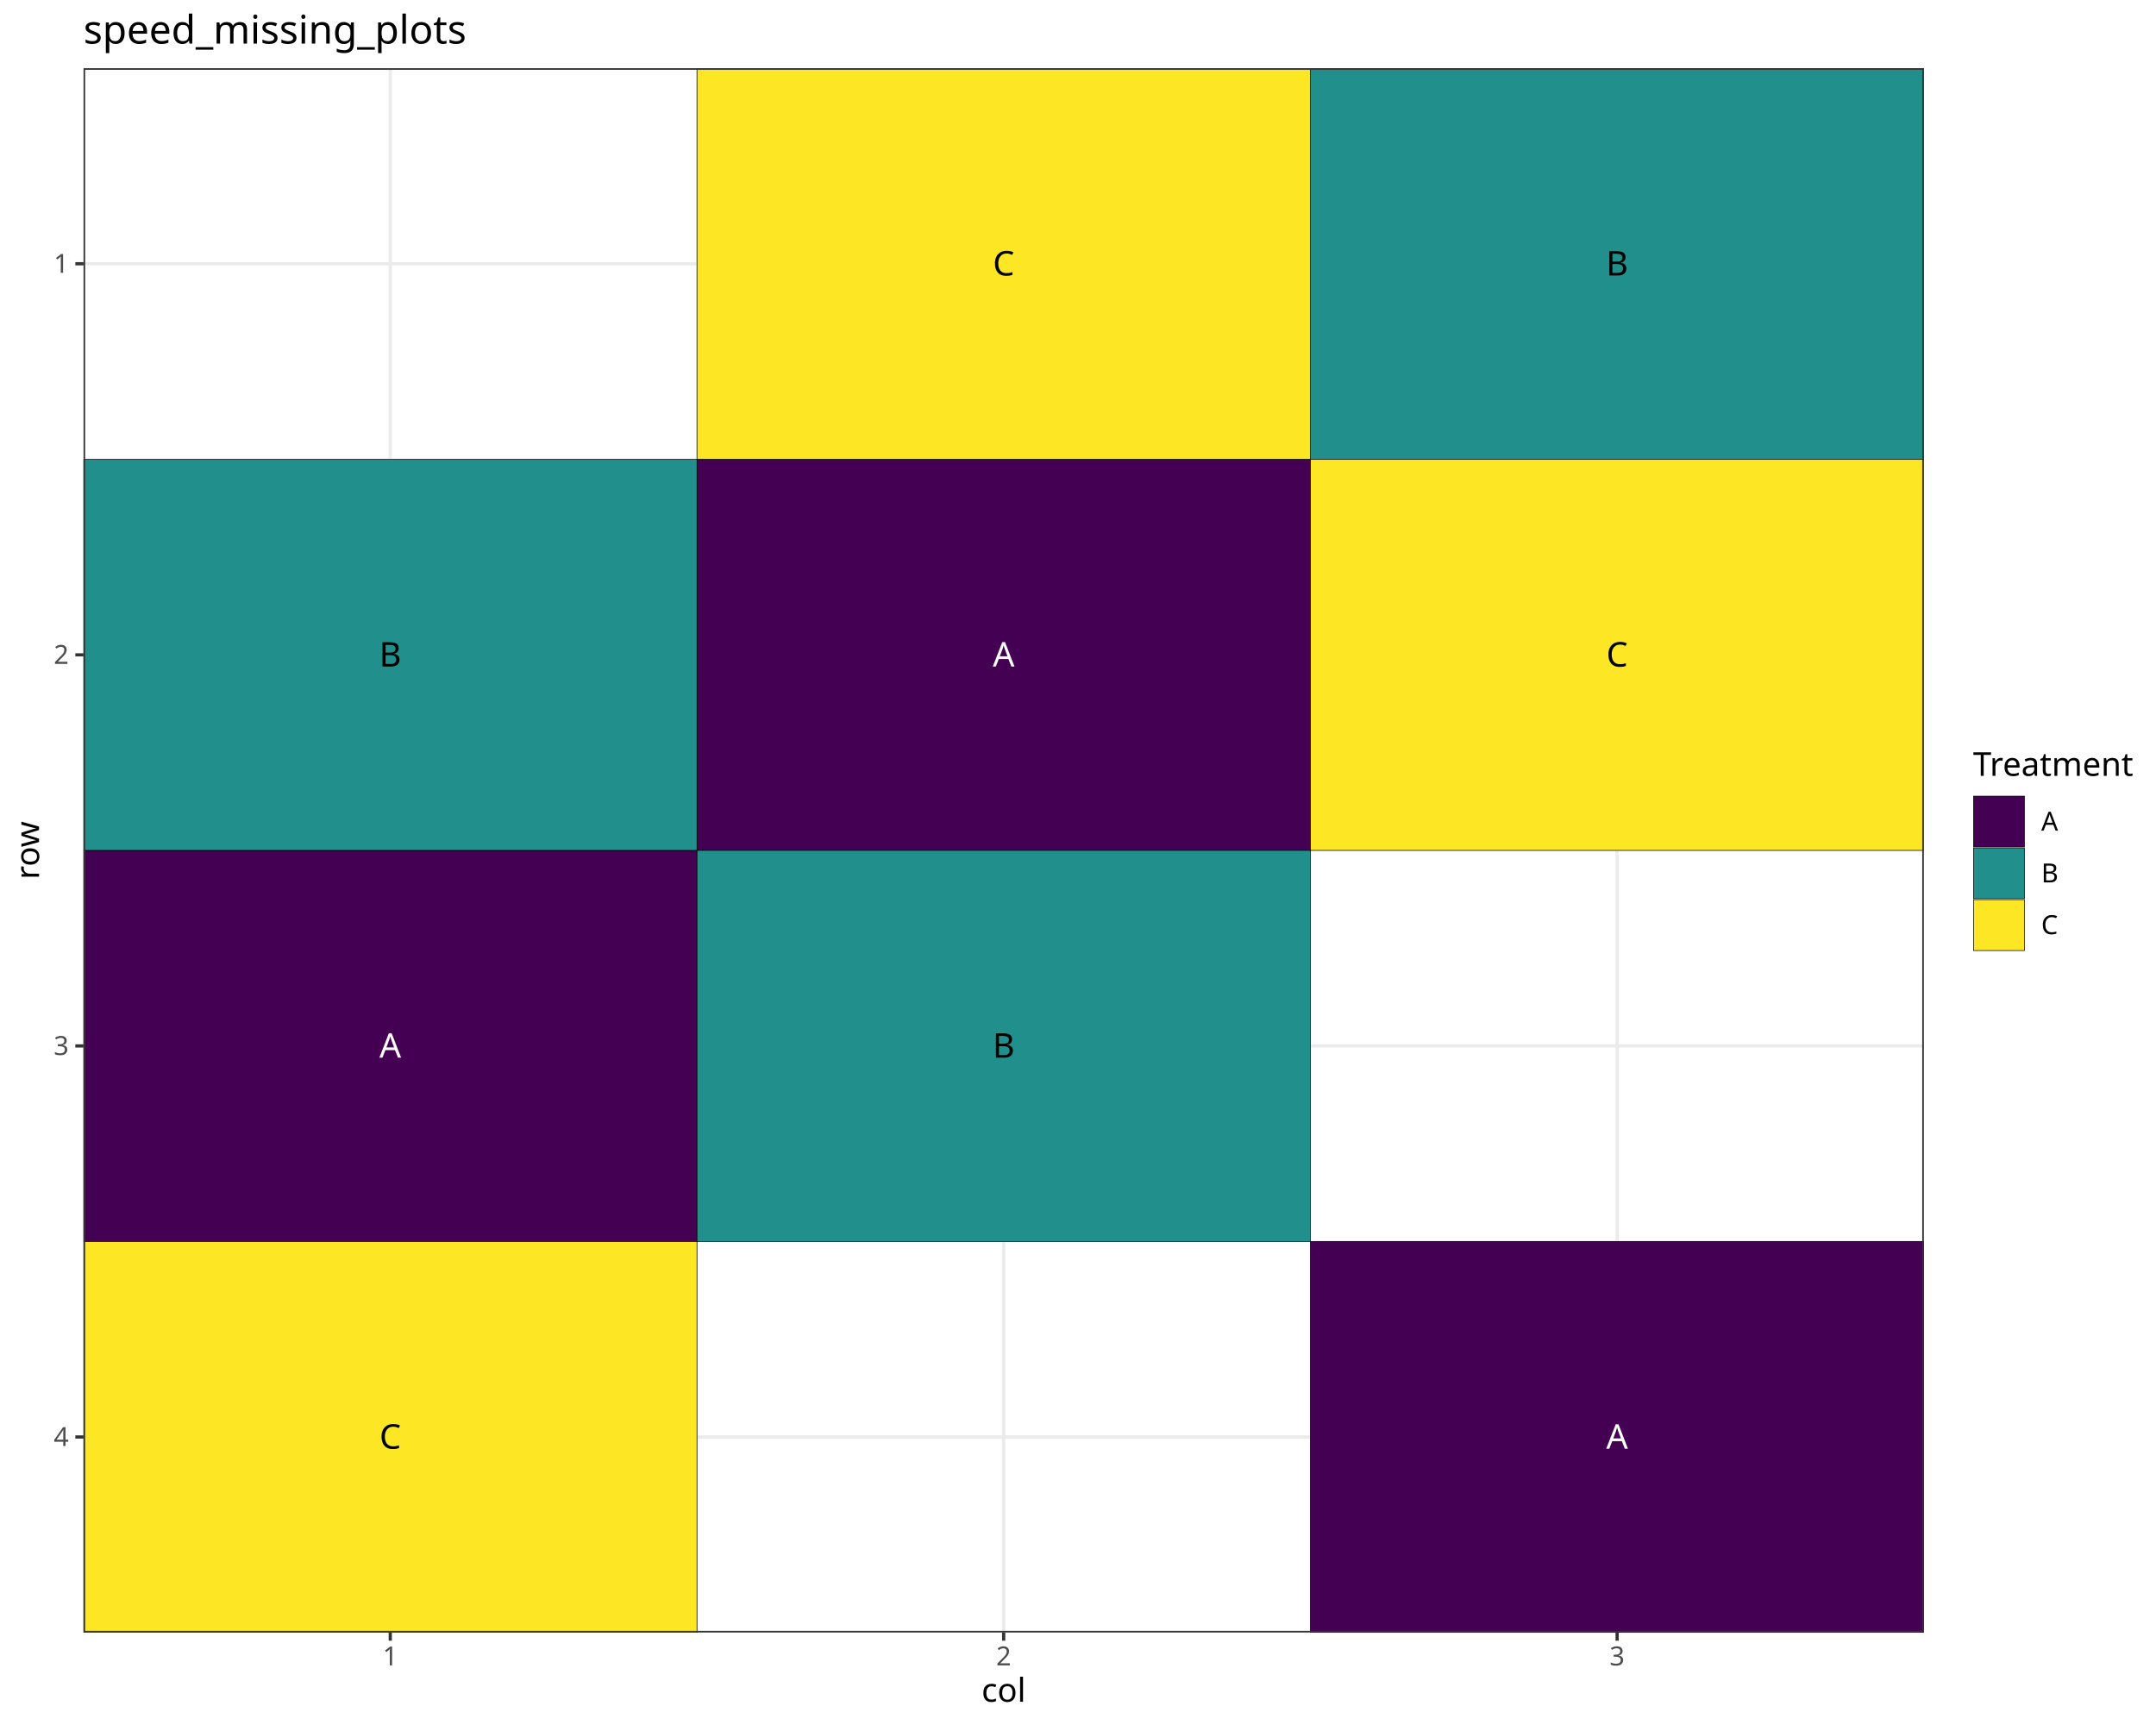
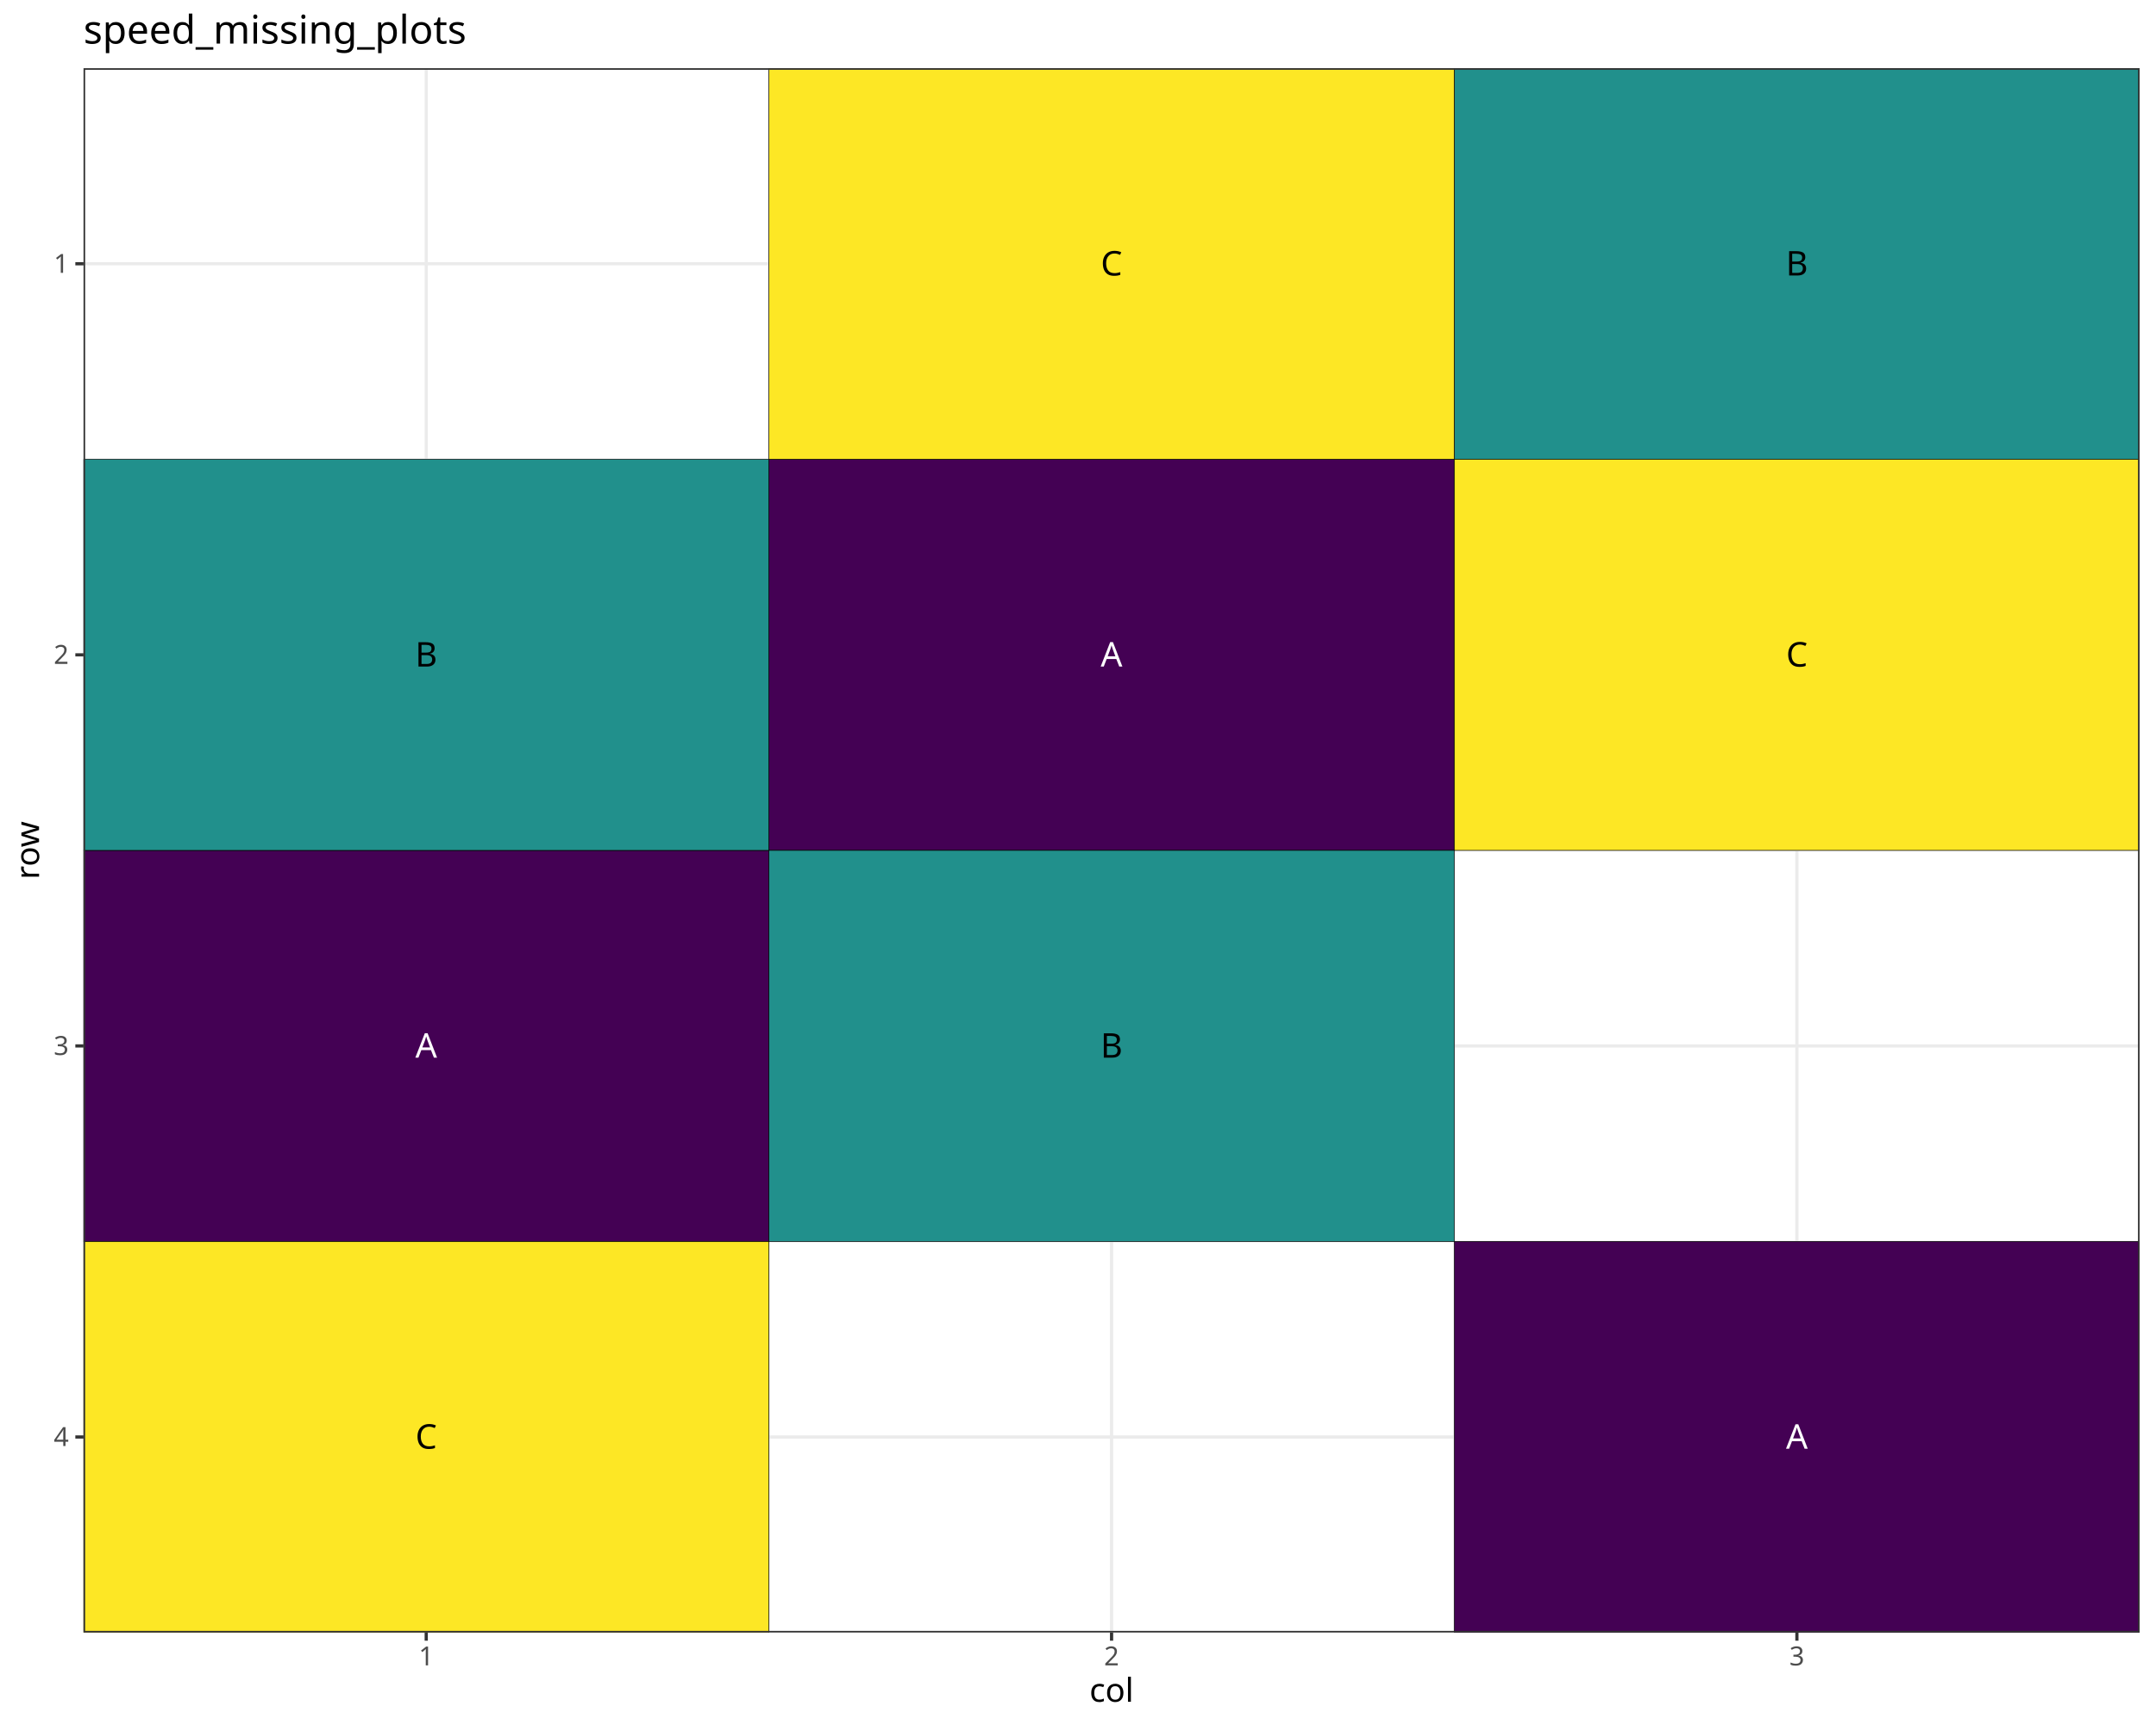
<svg xmlns="http://www.w3.org/2000/svg" class="svglite" data-engine-version="2.0" width="720.00pt" height="576.00pt" viewBox="0 0 720.00 576.00">
  <defs>
    <style type="text/css">
    .svglite line, .svglite polyline, .svglite polygon, .svglite path, .svglite rect, .svglite circle {
      fill: none;
      stroke: #000000;
      stroke-linecap: round;
      stroke-linejoin: round;
      stroke-miterlimit: 10.00;
    }
  </style>
  </defs>
  <rect width="100%" height="100%" style="stroke: none; fill: #FFFFFF;" />
  <defs>
    <clipPath id="cpMC4wMHw3MjAuMDB8MC4wMHw1NzYuMDA=">
      <rect x="0.00" y="0.00" width="720.00" height="576.00" />
    </clipPath>
  </defs>
  <g clip-path="url(#cpMC4wMHw3MjAuMDB8MC4wMHw1NzYuMDA=)">
-     <rect x="-0" y="0.00" width="720.00" height="576.00" style="stroke-width: 1.07; stroke: #FFFFFF; fill: #FFFFFF;" />
+     <rect x="0.00" y="0.00" width="720.00" height="576.00" style="stroke-width: 1.07; stroke: #FFFFFF; fill: #FFFFFF;" />
  </g>
  <defs>
-     <clipPath id="cpMjcuOTB8NjQyLjQ3fDIyLjc4fDU0NS4xMQ==">
-       <rect x="27.90" y="22.78" width="614.57" height="522.33" />
+     <clipPath id="cpMjcuOTB8NzE0LjUyfDIyLjc4fDU0NS4xMQ==">
+       <rect x="27.90" y="22.78" width="686.62" height="522.33" />
    </clipPath>
  </defs>
-   <g clip-path="url(#cpMjcuOTB8NjQyLjQ3fDIyLjc4fDU0NS4xMQ==)">
-     <rect x="27.90" y="22.78" width="614.57" height="522.33" style="stroke-width: 1.07; stroke: none; fill: #FFFFFF;" />
-     <polyline points="27.90,22.78 642.47,22.78 " style="stroke-width: 0.53; stroke: #EBEBEB; stroke-linecap: butt;" />
-     <polyline points="27.90,153.37 642.47,153.37 " style="stroke-width: 0.53; stroke: #EBEBEB; stroke-linecap: butt;" />
-     <polyline points="27.90,283.95 642.47,283.95 " style="stroke-width: 0.53; stroke: #EBEBEB; stroke-linecap: butt;" />
-     <polyline points="27.90,414.53 642.47,414.53 " style="stroke-width: 0.53; stroke: #EBEBEB; stroke-linecap: butt;" />
-     <polyline points="27.90,545.11 642.47,545.11 " style="stroke-width: 0.53; stroke: #EBEBEB; stroke-linecap: butt;" />
+   <g clip-path="url(#cpMjcuOTB8NzE0LjUyfDIyLjc4fDU0NS4xMQ==)">
+     <rect x="27.90" y="22.78" width="686.62" height="522.33" style="stroke-width: 1.07; stroke: none; fill: #FFFFFF;" />
+     <polyline points="27.90,22.78 714.52,22.78 " style="stroke-width: 0.53; stroke: #EBEBEB; stroke-linecap: butt;" />
+     <polyline points="27.90,153.37 714.52,153.37 " style="stroke-width: 0.53; stroke: #EBEBEB; stroke-linecap: butt;" />
+     <polyline points="27.90,283.95 714.52,283.95 " style="stroke-width: 0.53; stroke: #EBEBEB; stroke-linecap: butt;" />
+     <polyline points="27.90,414.53 714.52,414.53 " style="stroke-width: 0.53; stroke: #EBEBEB; stroke-linecap: butt;" />
+     <polyline points="27.90,545.11 714.52,545.11 " style="stroke-width: 0.53; stroke: #EBEBEB; stroke-linecap: butt;" />
    <polyline points="27.90,545.11 27.90,22.78 " style="stroke-width: 0.53; stroke: #EBEBEB; stroke-linecap: butt;" />
-     <polyline points="232.76,545.11 232.76,22.78 " style="stroke-width: 0.53; stroke: #EBEBEB; stroke-linecap: butt;" />
-     <polyline points="437.61,545.11 437.61,22.78 " style="stroke-width: 0.53; stroke: #EBEBEB; stroke-linecap: butt;" />
-     <polyline points="642.47,545.11 642.47,22.78 " style="stroke-width: 0.53; stroke: #EBEBEB; stroke-linecap: butt;" />
-     <polyline points="27.90,88.07 642.47,88.07 " style="stroke-width: 1.07; stroke: #EBEBEB; stroke-linecap: butt;" />
-     <polyline points="27.90,218.66 642.47,218.66 " style="stroke-width: 1.07; stroke: #EBEBEB; stroke-linecap: butt;" />
-     <polyline points="27.90,349.24 642.47,349.24 " style="stroke-width: 1.07; stroke: #EBEBEB; stroke-linecap: butt;" />
-     <polyline points="27.90,479.82 642.47,479.82 " style="stroke-width: 1.07; stroke: #EBEBEB; stroke-linecap: butt;" />
-     <polyline points="130.33,545.11 130.33,22.78 " style="stroke-width: 1.07; stroke: #EBEBEB; stroke-linecap: butt;" />
-     <polyline points="335.18,545.11 335.18,22.78 " style="stroke-width: 1.07; stroke: #EBEBEB; stroke-linecap: butt;" />
-     <polyline points="540.04,545.11 540.04,22.78 " style="stroke-width: 1.07; stroke: #EBEBEB; stroke-linecap: butt;" />
-     <rect x="232.76" y="153.37" width="204.86" height="130.58" style="stroke-width: 0.21; stroke-linecap: butt; stroke-linejoin: miter; fill: #440154;" />
-     <rect x="27.90" y="283.95" width="204.86" height="130.58" style="stroke-width: 0.21; stroke-linecap: butt; stroke-linejoin: miter; fill: #440154;" />
-     <rect x="437.61" y="414.53" width="204.86" height="130.58" style="stroke-width: 0.21; stroke-linecap: butt; stroke-linejoin: miter; fill: #440154;" />
-     <rect x="27.90" y="153.37" width="204.86" height="130.58" style="stroke-width: 0.21; stroke-linecap: butt; stroke-linejoin: miter; fill: #21908C;" />
-     <rect x="437.61" y="22.78" width="204.86" height="130.58" style="stroke-width: 0.21; stroke-linecap: butt; stroke-linejoin: miter; fill: #21908C;" />
-     <rect x="232.76" y="283.95" width="204.86" height="130.58" style="stroke-width: 0.21; stroke-linecap: butt; stroke-linejoin: miter; fill: #21908C;" />
-     <rect x="232.76" y="22.78" width="204.86" height="130.58" style="stroke-width: 0.21; stroke-linecap: butt; stroke-linejoin: miter; fill: #FDE725;" />
-     <rect x="437.61" y="153.37" width="204.86" height="130.58" style="stroke-width: 0.21; stroke-linecap: butt; stroke-linejoin: miter; fill: #FDE725;" />
-     <rect x="27.90" y="414.53" width="204.86" height="130.58" style="stroke-width: 0.21; stroke-linecap: butt; stroke-linejoin: miter; fill: #FDE725;" />
-     <text x="335.18" y="222.57" text-anchor="middle" style="font-size: 11.38px; fill: #FFFFFF; font-family: sans;" textLength="7.59px" lengthAdjust="spacingAndGlyphs">A</text>
-     <text x="130.33" y="353.16" text-anchor="middle" style="font-size: 11.38px; fill: #FFFFFF; font-family: sans;" textLength="7.59px" lengthAdjust="spacingAndGlyphs">A</text>
-     <text x="540.04" y="483.74" text-anchor="middle" style="font-size: 11.38px; fill: #FFFFFF; font-family: sans;" textLength="7.59px" lengthAdjust="spacingAndGlyphs">A</text>
-     <text x="130.33" y="222.57" text-anchor="middle" style="font-size: 11.38px; font-family: sans;" textLength="7.59px" lengthAdjust="spacingAndGlyphs">B</text>
-     <text x="540.04" y="91.99" text-anchor="middle" style="font-size: 11.38px; font-family: sans;" textLength="7.59px" lengthAdjust="spacingAndGlyphs">B</text>
-     <text x="335.18" y="353.16" text-anchor="middle" style="font-size: 11.38px; font-family: sans;" textLength="7.59px" lengthAdjust="spacingAndGlyphs">B</text>
-     <text x="335.18" y="91.99" text-anchor="middle" style="font-size: 11.38px; font-family: sans;" textLength="8.22px" lengthAdjust="spacingAndGlyphs">C</text>
-     <text x="540.04" y="222.57" text-anchor="middle" style="font-size: 11.38px; font-family: sans;" textLength="8.22px" lengthAdjust="spacingAndGlyphs">C</text>
-     <text x="130.33" y="483.74" text-anchor="middle" style="font-size: 11.38px; font-family: sans;" textLength="8.22px" lengthAdjust="spacingAndGlyphs">C</text>
-     <rect x="27.90" y="22.78" width="614.57" height="522.33" style="stroke-width: 1.07; stroke: #333333;" />
+     <polyline points="256.77,545.11 256.77,22.78 " style="stroke-width: 0.53; stroke: #EBEBEB; stroke-linecap: butt;" />
+     <polyline points="485.65,545.11 485.65,22.78 " style="stroke-width: 0.53; stroke: #EBEBEB; stroke-linecap: butt;" />
+     <polyline points="714.52,545.11 714.52,22.78 " style="stroke-width: 0.53; stroke: #EBEBEB; stroke-linecap: butt;" />
+     <polyline points="27.90,88.07 714.52,88.07 " style="stroke-width: 1.07; stroke: #EBEBEB; stroke-linecap: butt;" />
+     <polyline points="27.90,218.66 714.52,218.66 " style="stroke-width: 1.07; stroke: #EBEBEB; stroke-linecap: butt;" />
+     <polyline points="27.90,349.24 714.52,349.24 " style="stroke-width: 1.07; stroke: #EBEBEB; stroke-linecap: butt;" />
+     <polyline points="27.90,479.82 714.52,479.82 " style="stroke-width: 1.07; stroke: #EBEBEB; stroke-linecap: butt;" />
+     <polyline points="142.34,545.11 142.34,22.78 " style="stroke-width: 1.07; stroke: #EBEBEB; stroke-linecap: butt;" />
+     <polyline points="371.21,545.11 371.21,22.78 " style="stroke-width: 1.07; stroke: #EBEBEB; stroke-linecap: butt;" />
+     <polyline points="600.08,545.11 600.08,22.78 " style="stroke-width: 1.07; stroke: #EBEBEB; stroke-linecap: butt;" />
+     <rect x="256.77" y="153.37" width="228.87" height="130.58" style="stroke-width: 0.21; stroke-linecap: butt; stroke-linejoin: miter; fill: #440154;" />
+     <rect x="27.90" y="283.95" width="228.87" height="130.58" style="stroke-width: 0.21; stroke-linecap: butt; stroke-linejoin: miter; fill: #440154;" />
+     <rect x="485.65" y="414.53" width="228.87" height="130.58" style="stroke-width: 0.21; stroke-linecap: butt; stroke-linejoin: miter; fill: #440154;" />
+     <rect x="27.90" y="153.37" width="228.87" height="130.58" style="stroke-width: 0.21; stroke-linecap: butt; stroke-linejoin: miter; fill: #21908C;" />
+     <rect x="485.65" y="22.78" width="228.87" height="130.58" style="stroke-width: 0.21; stroke-linecap: butt; stroke-linejoin: miter; fill: #21908C;" />
+     <rect x="256.77" y="283.95" width="228.87" height="130.58" style="stroke-width: 0.21; stroke-linecap: butt; stroke-linejoin: miter; fill: #21908C;" />
+     <rect x="256.77" y="22.78" width="228.87" height="130.58" style="stroke-width: 0.21; stroke-linecap: butt; stroke-linejoin: miter; fill: #FDE725;" />
+     <rect x="485.65" y="153.37" width="228.87" height="130.58" style="stroke-width: 0.21; stroke-linecap: butt; stroke-linejoin: miter; fill: #FDE725;" />
+     <rect x="27.90" y="414.53" width="228.87" height="130.58" style="stroke-width: 0.21; stroke-linecap: butt; stroke-linejoin: miter; fill: #FDE725;" />
+     <text x="371.21" y="222.57" text-anchor="middle" style="font-size: 11.38px; fill: #FFFFFF; font-family: sans;" textLength="7.59px" lengthAdjust="spacingAndGlyphs">A</text>
+     <text x="142.34" y="353.16" text-anchor="middle" style="font-size: 11.38px; fill: #FFFFFF; font-family: sans;" textLength="7.59px" lengthAdjust="spacingAndGlyphs">A</text>
+     <text x="600.08" y="483.74" text-anchor="middle" style="font-size: 11.38px; fill: #FFFFFF; font-family: sans;" textLength="7.59px" lengthAdjust="spacingAndGlyphs">A</text>
+     <text x="142.34" y="222.57" text-anchor="middle" style="font-size: 11.38px; font-family: sans;" textLength="7.59px" lengthAdjust="spacingAndGlyphs">B</text>
+     <text x="600.08" y="91.99" text-anchor="middle" style="font-size: 11.38px; font-family: sans;" textLength="7.59px" lengthAdjust="spacingAndGlyphs">B</text>
+     <text x="371.21" y="353.16" text-anchor="middle" style="font-size: 11.38px; font-family: sans;" textLength="7.59px" lengthAdjust="spacingAndGlyphs">B</text>
+     <text x="371.21" y="91.99" text-anchor="middle" style="font-size: 11.38px; font-family: sans;" textLength="8.22px" lengthAdjust="spacingAndGlyphs">C</text>
+     <text x="600.08" y="222.57" text-anchor="middle" style="font-size: 11.38px; font-family: sans;" textLength="8.22px" lengthAdjust="spacingAndGlyphs">C</text>
+     <text x="142.34" y="483.74" text-anchor="middle" style="font-size: 11.38px; font-family: sans;" textLength="8.22px" lengthAdjust="spacingAndGlyphs">C</text>
+     <rect x="27.90" y="22.78" width="686.62" height="522.33" style="stroke-width: 1.07; stroke: #333333;" />
  </g>
  <g clip-path="url(#cpMC4wMHw3MjAuMDB8MC4wMHw1NzYuMDA=)">
    <text x="22.97" y="91.10" text-anchor="end" style="font-size: 8.80px; fill: #4D4D4D; font-family: sans;" textLength="4.89px" lengthAdjust="spacingAndGlyphs">1</text>
    <text x="22.97" y="221.68" text-anchor="end" style="font-size: 8.80px; fill: #4D4D4D; font-family: sans;" textLength="4.89px" lengthAdjust="spacingAndGlyphs">2</text>
    <text x="22.97" y="352.27" text-anchor="end" style="font-size: 8.80px; fill: #4D4D4D; font-family: sans;" textLength="4.89px" lengthAdjust="spacingAndGlyphs">3</text>
    <text x="22.97" y="482.85" text-anchor="end" style="font-size: 8.80px; fill: #4D4D4D; font-family: sans;" textLength="4.89px" lengthAdjust="spacingAndGlyphs">4</text>
    <polyline points="25.16,88.07 27.90,88.07 " style="stroke-width: 1.07; stroke: #333333; stroke-linecap: butt;" />
    <polyline points="25.16,218.66 27.90,218.66 " style="stroke-width: 1.07; stroke: #333333; stroke-linecap: butt;" />
    <polyline points="25.16,349.24 27.90,349.24 " style="stroke-width: 1.07; stroke: #333333; stroke-linecap: butt;" />
    <polyline points="25.16,479.82 27.90,479.82 " style="stroke-width: 1.07; stroke: #333333; stroke-linecap: butt;" />
-     <polyline points="130.33,547.85 130.33,545.11 " style="stroke-width: 1.07; stroke: #333333; stroke-linecap: butt;" />
-     <polyline points="335.18,547.85 335.18,545.11 " style="stroke-width: 1.07; stroke: #333333; stroke-linecap: butt;" />
-     <polyline points="540.04,547.85 540.04,545.11 " style="stroke-width: 1.07; stroke: #333333; stroke-linecap: butt;" />
-     <text x="130.33" y="556.10" text-anchor="middle" style="font-size: 8.80px; fill: #4D4D4D; font-family: sans;" textLength="4.89px" lengthAdjust="spacingAndGlyphs">1</text>
-     <text x="335.18" y="556.10" text-anchor="middle" style="font-size: 8.80px; fill: #4D4D4D; font-family: sans;" textLength="4.89px" lengthAdjust="spacingAndGlyphs">2</text>
-     <text x="540.04" y="556.10" text-anchor="middle" style="font-size: 8.80px; fill: #4D4D4D; font-family: sans;" textLength="4.89px" lengthAdjust="spacingAndGlyphs">3</text>
-     <text x="335.18" y="568.24" text-anchor="middle" style="font-size: 11.00px; font-family: sans;" textLength="14.06px" lengthAdjust="spacingAndGlyphs">col</text>
+     <polyline points="142.34,547.85 142.34,545.11 " style="stroke-width: 1.07; stroke: #333333; stroke-linecap: butt;" />
+     <polyline points="371.21,547.85 371.21,545.11 " style="stroke-width: 1.07; stroke: #333333; stroke-linecap: butt;" />
+     <polyline points="600.08,547.85 600.08,545.11 " style="stroke-width: 1.07; stroke: #333333; stroke-linecap: butt;" />
+     <text x="142.34" y="556.10" text-anchor="middle" style="font-size: 8.80px; fill: #4D4D4D; font-family: sans;" textLength="4.89px" lengthAdjust="spacingAndGlyphs">1</text>
+     <text x="371.21" y="556.10" text-anchor="middle" style="font-size: 8.80px; fill: #4D4D4D; font-family: sans;" textLength="4.89px" lengthAdjust="spacingAndGlyphs">2</text>
+     <text x="600.08" y="556.10" text-anchor="middle" style="font-size: 8.80px; fill: #4D4D4D; font-family: sans;" textLength="4.89px" lengthAdjust="spacingAndGlyphs">3</text>
+     <text x="371.21" y="568.24" text-anchor="middle" style="font-size: 11.00px; font-family: sans;" textLength="14.06px" lengthAdjust="spacingAndGlyphs">col</text>
    <text transform="translate(13.05,283.95) rotate(-90)" text-anchor="middle" style="font-size: 11.00px; font-family: sans;" textLength="17.73px" lengthAdjust="spacingAndGlyphs">row</text>
-     <rect x="653.43" y="244.88" width="61.09" height="78.13" style="stroke-width: 1.07; stroke: none; fill: #FFFFFF;" />
-     <text x="658.91" y="259.07" style="font-size: 11.00px; font-family: sans;" textLength="50.13px" lengthAdjust="spacingAndGlyphs">Treatment</text>
-     <rect x="658.91" y="265.69" width="17.28" height="17.28" style="stroke-width: 1.07; stroke: none; fill: #FFFFFF;" />
-     <rect x="659.05" y="265.84" width="17.00" height="17.00" style="stroke-width: 0.21; stroke-linecap: butt; stroke-linejoin: miter; fill: #440154;" />
-     <rect x="658.91" y="282.97" width="17.28" height="17.28" style="stroke-width: 1.07; stroke: none; fill: #FFFFFF;" />
-     <rect x="659.05" y="283.12" width="17.00" height="17.00" style="stroke-width: 0.21; stroke-linecap: butt; stroke-linejoin: miter; fill: #21908C;" />
-     <rect x="658.91" y="300.25" width="17.28" height="17.28" style="stroke-width: 1.07; stroke: none; fill: #FFFFFF;" />
-     <rect x="659.05" y="300.40" width="17.00" height="17.00" style="stroke-width: 0.21; stroke-linecap: butt; stroke-linejoin: miter; fill: #FDE725;" />
-     <text x="681.67" y="277.36" style="font-size: 8.80px; font-family: sans;" textLength="5.87px" lengthAdjust="spacingAndGlyphs">A</text>
-     <text x="681.67" y="294.64" style="font-size: 8.80px; font-family: sans;" textLength="5.87px" lengthAdjust="spacingAndGlyphs">B</text>
-     <text x="681.67" y="311.92" style="font-size: 8.80px; font-family: sans;" textLength="6.36px" lengthAdjust="spacingAndGlyphs">C</text>
    <text x="27.90" y="14.56" style="font-size: 13.20px; font-family: sans;" textLength="123.30px" lengthAdjust="spacingAndGlyphs">speed_missing_plots</text>
  </g>
</svg>
